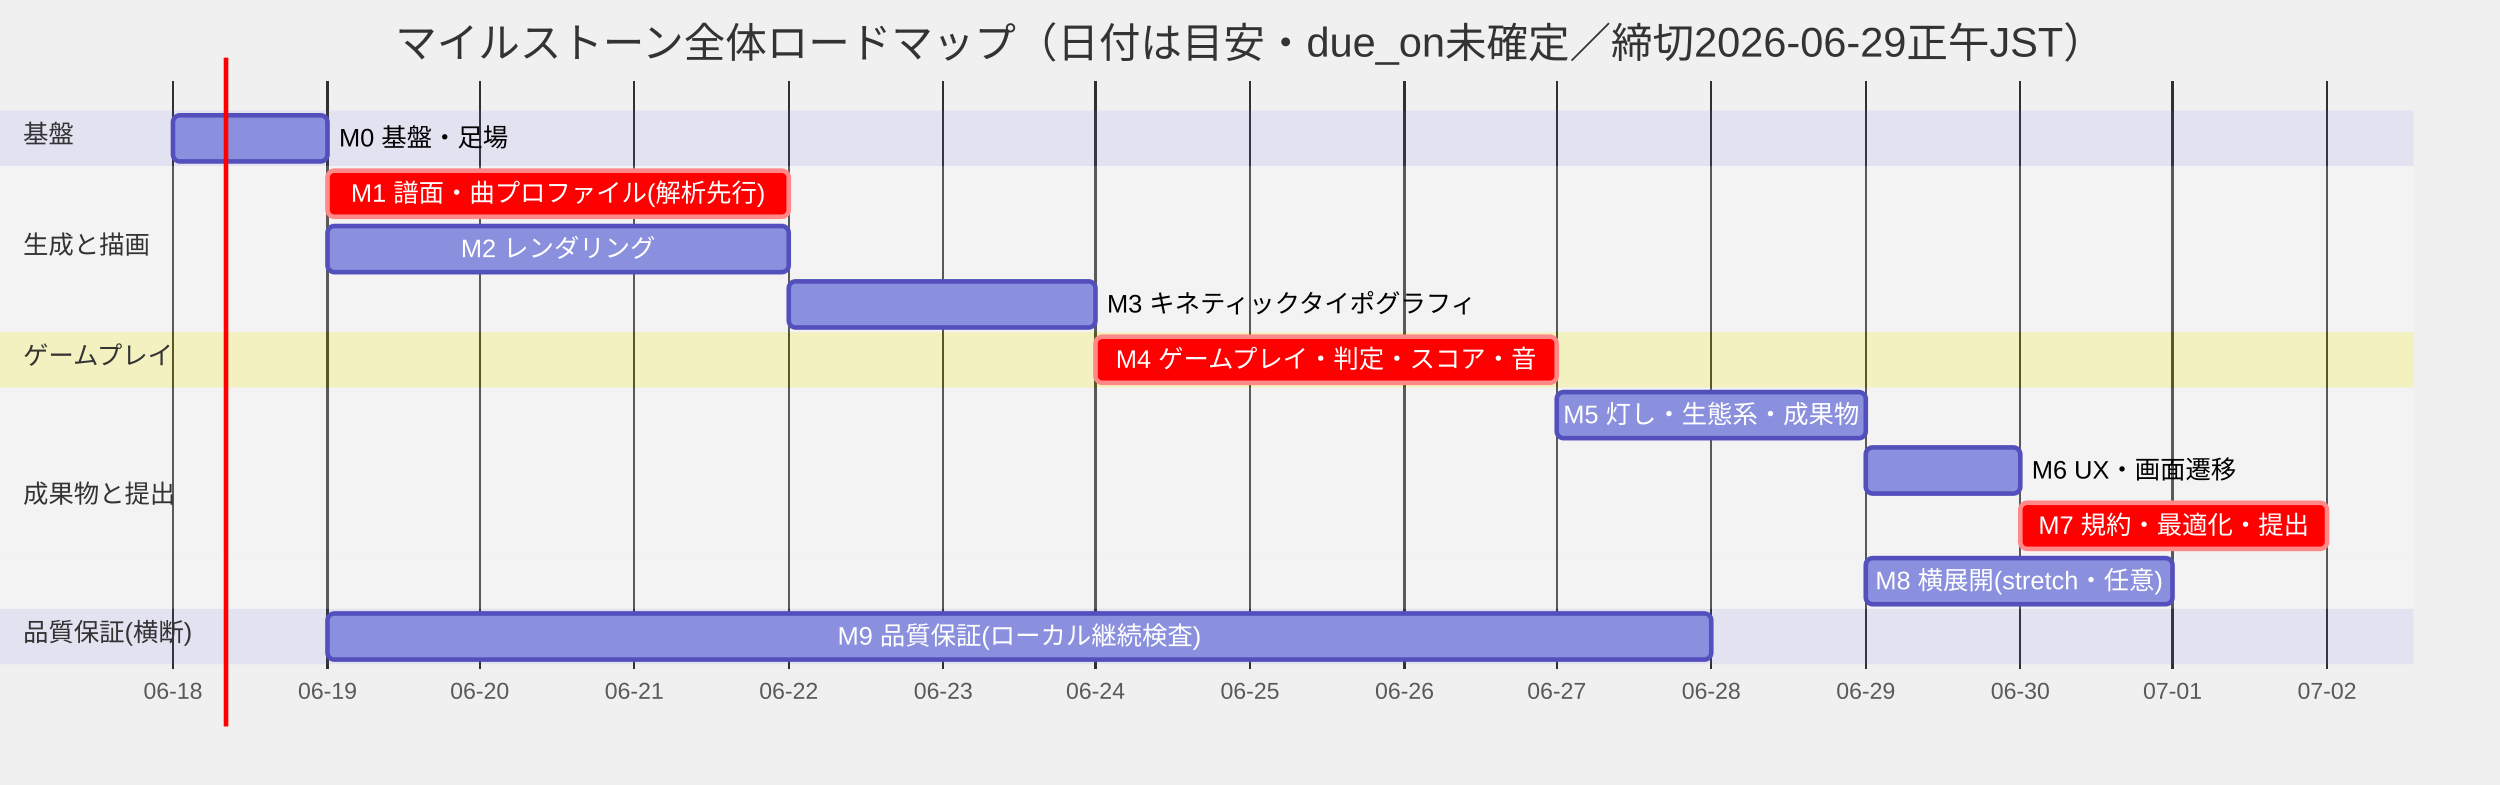
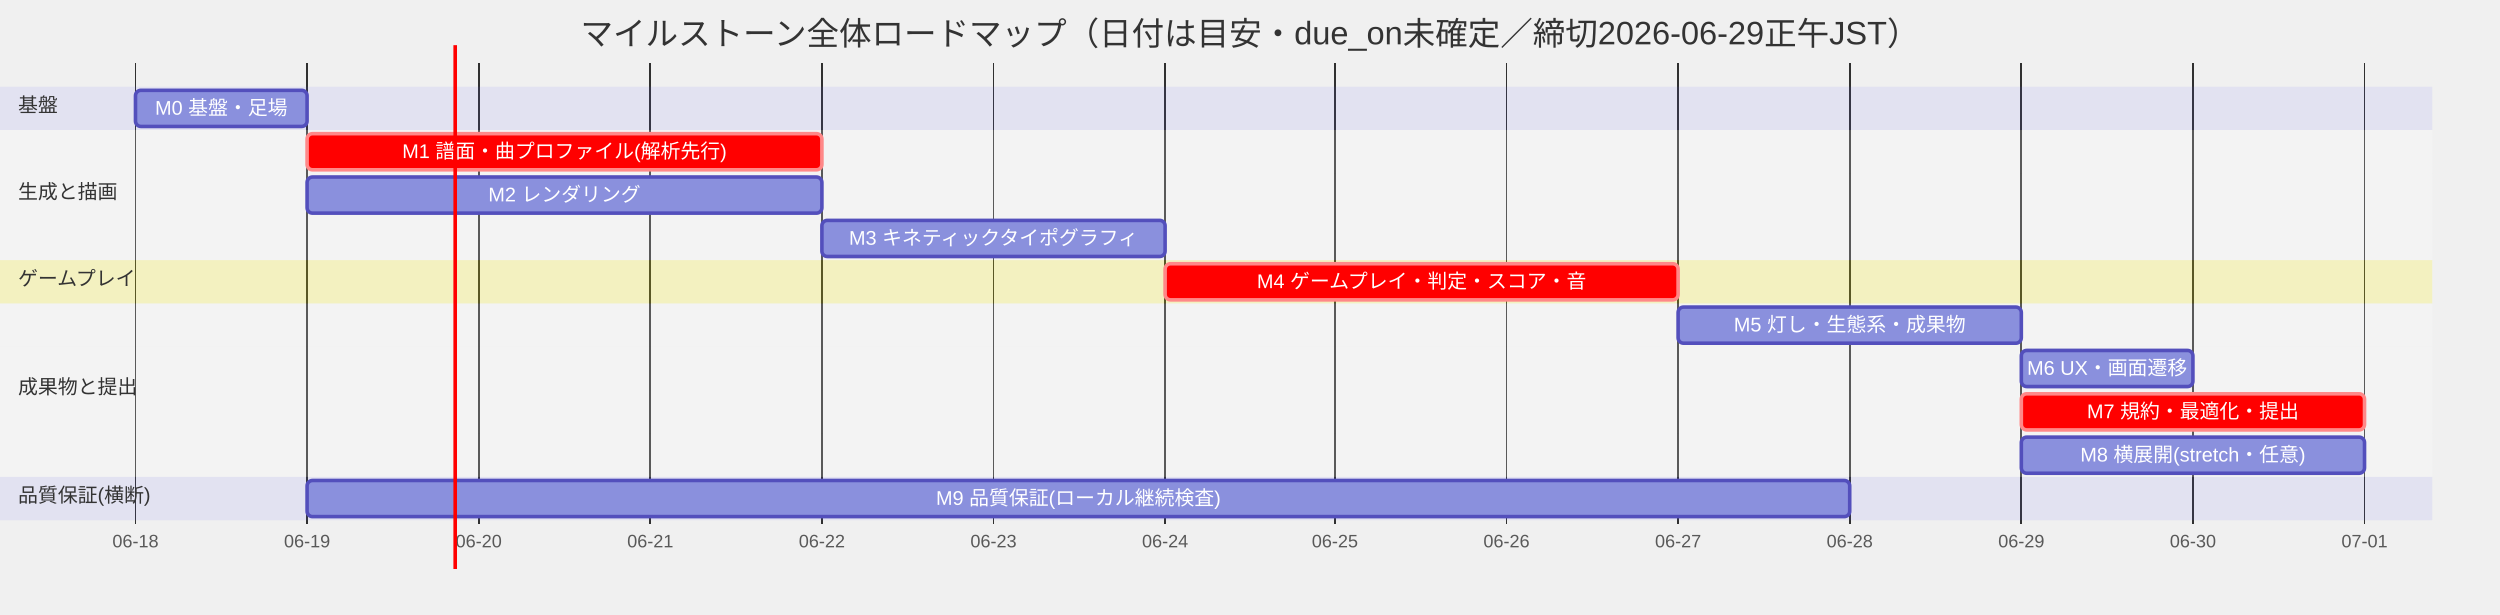
- <svg xmlns="http://www.w3.org/2000/svg" id="my-svg" width="100%" viewBox="0 0 1084 340" style="max-width: 1084px; background-color: white;" role="graphics-document document" aria-roledescription="gantt">
+ <svg xmlns="http://www.w3.org/2000/svg" id="my-svg" width="100%" viewBox="0 0 1384 340" style="max-width: 1384px; background-color: white;" role="graphics-document document" aria-roledescription="gantt">
  <style>#my-svg{font-family:"trebuchet ms",verdana,arial,sans-serif;font-size:16px;fill:#333;}@keyframes edge-animation-frame{from{stroke-dashoffset:0;}}@keyframes dash{to{stroke-dashoffset:0;}}#my-svg .edge-animation-slow{stroke-dasharray:9,5!important;stroke-dashoffset:900;animation:dash 50s linear infinite;stroke-linecap:round;}#my-svg .edge-animation-fast{stroke-dasharray:9,5!important;stroke-dashoffset:900;animation:dash 20s linear infinite;stroke-linecap:round;}#my-svg .error-icon{fill:#552222;}#my-svg .error-text{fill:#552222;stroke:#552222;}#my-svg .edge-thickness-normal{stroke-width:1px;}#my-svg .edge-thickness-thick{stroke-width:3.5px;}#my-svg .edge-pattern-solid{stroke-dasharray:0;}#my-svg .edge-thickness-invisible{stroke-width:0;fill:none;}#my-svg .edge-pattern-dashed{stroke-dasharray:3;}#my-svg .edge-pattern-dotted{stroke-dasharray:2;}#my-svg .marker{fill:#333333;stroke:#333333;}#my-svg .marker.cross{stroke:#333333;}#my-svg svg{font-family:"trebuchet ms",verdana,arial,sans-serif;font-size:16px;}#my-svg p{margin:0;}#my-svg .mermaid-main-font{font-family:"trebuchet ms",verdana,arial,sans-serif;}#my-svg .exclude-range{fill:#eeeeee;}#my-svg .section{stroke:none;opacity:0.2;}#my-svg .section0{fill:rgba(102, 102, 255, 0.49);}#my-svg .section2{fill:#fff400;}#my-svg .section1,#my-svg .section3{fill:white;opacity:0.2;}#my-svg .sectionTitle0{fill:#333;}#my-svg .sectionTitle1{fill:#333;}#my-svg .sectionTitle2{fill:#333;}#my-svg .sectionTitle3{fill:#333;}#my-svg .sectionTitle{text-anchor:start;font-family:"trebuchet ms",verdana,arial,sans-serif;}#my-svg .grid .tick{stroke:lightgrey;opacity:0.8;shape-rendering:crispEdges;}#my-svg .grid .tick text{font-family:"trebuchet ms",verdana,arial,sans-serif;fill:#333;}#my-svg .grid path{stroke-width:0;}#my-svg .today{fill:none;stroke:red;stroke-width:2px;}#my-svg .task{stroke-width:2;}#my-svg .taskText{text-anchor:middle;font-family:"trebuchet ms",verdana,arial,sans-serif;}#my-svg .taskTextOutsideRight{fill:black;text-anchor:start;font-family:"trebuchet ms",verdana,arial,sans-serif;}#my-svg .taskTextOutsideLeft{fill:black;text-anchor:end;}#my-svg .task.clickable{cursor:pointer;}#my-svg .taskText.clickable{cursor:pointer;fill:#003163!important;font-weight:bold;}#my-svg .taskTextOutsideLeft.clickable{cursor:pointer;fill:#003163!important;font-weight:bold;}#my-svg .taskTextOutsideRight.clickable{cursor:pointer;fill:#003163!important;font-weight:bold;}#my-svg .taskText0,#my-svg .taskText1,#my-svg .taskText2,#my-svg .taskText3{fill:white;}#my-svg .task0,#my-svg .task1,#my-svg .task2,#my-svg .task3{fill:#8a90dd;stroke:#534fbc;}#my-svg .taskTextOutside0,#my-svg .taskTextOutside2{fill:black;}#my-svg .taskTextOutside1,#my-svg .taskTextOutside3{fill:black;}#my-svg .active0,#my-svg .active1,#my-svg .active2,#my-svg .active3{fill:#bfc7ff;stroke:#534fbc;}#my-svg .activeText0,#my-svg .activeText1,#my-svg .activeText2,#my-svg .activeText3{fill:black!important;}#my-svg .done0,#my-svg .done1,#my-svg .done2,#my-svg .done3{stroke:grey;fill:lightgrey;stroke-width:2;}#my-svg .doneText0,#my-svg .doneText1,#my-svg .doneText2,#my-svg .doneText3{fill:black!important;}#my-svg .doneText0.taskTextOutsideLeft,#my-svg .doneText0.taskTextOutsideRight,#my-svg .doneText1.taskTextOutsideLeft,#my-svg .doneText1.taskTextOutsideRight,#my-svg .doneText2.taskTextOutsideLeft,#my-svg .doneText2.taskTextOutsideRight,#my-svg .doneText3.taskTextOutsideLeft,#my-svg .doneText3.taskTextOutsideRight{fill:black!important;}#my-svg .crit0,#my-svg .crit1,#my-svg .crit2,#my-svg .crit3{stroke:#ff8888;fill:red;stroke-width:2;}#my-svg .activeCrit0,#my-svg .activeCrit1,#my-svg .activeCrit2,#my-svg .activeCrit3{stroke:#ff8888;fill:#bfc7ff;stroke-width:2;}#my-svg .doneCrit0,#my-svg .doneCrit1,#my-svg .doneCrit2,#my-svg .doneCrit3{stroke:#ff8888;fill:lightgrey;stroke-width:2;cursor:pointer;shape-rendering:crispEdges;}#my-svg .milestone{transform:rotate(45deg) scale(0.8,0.8);}#my-svg .milestoneText{font-style:italic;}#my-svg .doneCritText0,#my-svg .doneCritText1,#my-svg .doneCritText2,#my-svg .doneCritText3{fill:black!important;}#my-svg .doneCritText0.taskTextOutsideLeft,#my-svg .doneCritText0.taskTextOutsideRight,#my-svg .doneCritText1.taskTextOutsideLeft,#my-svg .doneCritText1.taskTextOutsideRight,#my-svg .doneCritText2.taskTextOutsideLeft,#my-svg .doneCritText2.taskTextOutsideRight,#my-svg .doneCritText3.taskTextOutsideLeft,#my-svg .doneCritText3.taskTextOutsideRight{fill:black!important;}#my-svg .vert{stroke:navy;}#my-svg .vertText{font-size:15px;text-anchor:middle;fill:navy!important;}#my-svg .activeCritText0,#my-svg .activeCritText1,#my-svg .activeCritText2,#my-svg .activeCritText3{fill:black!important;}#my-svg .titleText{text-anchor:middle;font-size:18px;fill:#333;font-family:"trebuchet ms",verdana,arial,sans-serif;}#my-svg .node .neo-node{stroke:#9370DB;}#my-svg [data-look="neo"].node rect,#my-svg [data-look="neo"].cluster rect,#my-svg [data-look="neo"].node polygon{stroke:#9370DB;filter:drop-shadow(1px 2px 2px rgba(185, 185, 185, 1));}#my-svg [data-look="neo"].node path{stroke:#9370DB;stroke-width:1px;}#my-svg [data-look="neo"].node .outer-path{filter:drop-shadow(1px 2px 2px rgba(185, 185, 185, 1));}#my-svg [data-look="neo"].node .neo-line path{stroke:#9370DB;filter:none;}#my-svg [data-look="neo"].node circle{stroke:#9370DB;filter:drop-shadow(1px 2px 2px rgba(185, 185, 185, 1));}#my-svg [data-look="neo"].node circle .state-start{fill:#000000;}#my-svg [data-look="neo"].icon-shape .icon{fill:#9370DB;filter:drop-shadow(1px 2px 2px rgba(185, 185, 185, 1));}#my-svg [data-look="neo"].icon-shape .icon-neo path{stroke:#9370DB;filter:drop-shadow(1px 2px 2px rgba(185, 185, 185, 1));}#my-svg :root{--mermaid-font-family:"trebuchet ms",verdana,arial,sans-serif;}</style>
  <g />
  <g class="grid" transform="translate(75, 290)" fill="none" font-size="10" font-family="sans-serif" text-anchor="middle">
-     <path class="domain" stroke="currentColor" d="M0,-255V0H934V-255" />
+     <path class="domain" stroke="currentColor" d="M0,-255V0H1234V-255" />
    <g class="tick" opacity="1" transform="translate(0,0)">
      <line stroke="currentColor" y2="-255" />
      <text fill="#000" y="3" dy="1em" stroke="none" font-size="10" style="text-anchor: middle;">06-18</text>
    </g>
-     <g class="tick" opacity="1" transform="translate(67,0)">
+     <g class="tick" opacity="1" transform="translate(95,0)">
      <line stroke="currentColor" y2="-255" />
      <text fill="#000" y="3" dy="1em" stroke="none" font-size="10" style="text-anchor: middle;">06-19</text>
    </g>
-     <g class="tick" opacity="1" transform="translate(133,0)">
+     <g class="tick" opacity="1" transform="translate(190,0)">
      <line stroke="currentColor" y2="-255" />
      <text fill="#000" y="3" dy="1em" stroke="none" font-size="10" style="text-anchor: middle;">06-20</text>
    </g>
-     <g class="tick" opacity="1" transform="translate(200,0)">
+     <g class="tick" opacity="1" transform="translate(285,0)">
      <line stroke="currentColor" y2="-255" />
      <text fill="#000" y="3" dy="1em" stroke="none" font-size="10" style="text-anchor: middle;">06-21</text>
    </g>
-     <g class="tick" opacity="1" transform="translate(267,0)">
+     <g class="tick" opacity="1" transform="translate(380,0)">
      <line stroke="currentColor" y2="-255" />
      <text fill="#000" y="3" dy="1em" stroke="none" font-size="10" style="text-anchor: middle;">06-22</text>
    </g>
-     <g class="tick" opacity="1" transform="translate(334,0)">
+     <g class="tick" opacity="1" transform="translate(475,0)">
      <line stroke="currentColor" y2="-255" />
      <text fill="#000" y="3" dy="1em" stroke="none" font-size="10" style="text-anchor: middle;">06-23</text>
    </g>
-     <g class="tick" opacity="1" transform="translate(400,0)">
+     <g class="tick" opacity="1" transform="translate(570,0)">
      <line stroke="currentColor" y2="-255" />
      <text fill="#000" y="3" dy="1em" stroke="none" font-size="10" style="text-anchor: middle;">06-24</text>
    </g>
-     <g class="tick" opacity="1" transform="translate(467,0)">
+     <g class="tick" opacity="1" transform="translate(664,0)">
      <line stroke="currentColor" y2="-255" />
      <text fill="#000" y="3" dy="1em" stroke="none" font-size="10" style="text-anchor: middle;">06-25</text>
    </g>
-     <g class="tick" opacity="1" transform="translate(534,0)">
+     <g class="tick" opacity="1" transform="translate(759,0)">
      <line stroke="currentColor" y2="-255" />
      <text fill="#000" y="3" dy="1em" stroke="none" font-size="10" style="text-anchor: middle;">06-26</text>
    </g>
-     <g class="tick" opacity="1" transform="translate(600,0)">
+     <g class="tick" opacity="1" transform="translate(854,0)">
      <line stroke="currentColor" y2="-255" />
      <text fill="#000" y="3" dy="1em" stroke="none" font-size="10" style="text-anchor: middle;">06-27</text>
    </g>
-     <g class="tick" opacity="1" transform="translate(667,0)">
+     <g class="tick" opacity="1" transform="translate(949,0)">
      <line stroke="currentColor" y2="-255" />
      <text fill="#000" y="3" dy="1em" stroke="none" font-size="10" style="text-anchor: middle;">06-28</text>
    </g>
-     <g class="tick" opacity="1" transform="translate(734,0)">
+     <g class="tick" opacity="1" transform="translate(1044,0)">
      <line stroke="currentColor" y2="-255" />
      <text fill="#000" y="3" dy="1em" stroke="none" font-size="10" style="text-anchor: middle;">06-29</text>
    </g>
-     <g class="tick" opacity="1" transform="translate(801,0)">
+     <g class="tick" opacity="1" transform="translate(1139,0)">
      <line stroke="currentColor" y2="-255" />
      <text fill="#000" y="3" dy="1em" stroke="none" font-size="10" style="text-anchor: middle;">06-30</text>
    </g>
-     <g class="tick" opacity="1" transform="translate(867,0)">
+     <g class="tick" opacity="1" transform="translate(1234,0)">
      <line stroke="currentColor" y2="-255" />
      <text fill="#000" y="3" dy="1em" stroke="none" font-size="10" style="text-anchor: middle;">07-01</text>
    </g>
-     <g class="tick" opacity="1" transform="translate(934,0)">
-       <line stroke="currentColor" y2="-255" />
-       <text fill="#000" y="3" dy="1em" stroke="none" font-size="10" style="text-anchor: middle;">07-02</text>
-     </g>
  </g>
  <g>
-     <rect x="0" y="48" width="1046.5" height="24" class="section section0" />
-     <rect x="0" y="72" width="1046.5" height="24" class="section section1" />
-     <rect x="0" y="96" width="1046.5" height="24" class="section section1" />
-     <rect x="0" y="264" width="1046.5" height="24" class="section section0" />
-     <rect x="0" y="120" width="1046.5" height="24" class="section section1" />
-     <rect x="0" y="144" width="1046.5" height="24" class="section section2" />
-     <rect x="0" y="168" width="1046.5" height="24" class="section section3" />
-     <rect x="0" y="192" width="1046.5" height="24" class="section section3" />
-     <rect x="0" y="240" width="1046.5" height="24" class="section section3" />
-     <rect x="0" y="216" width="1046.5" height="24" class="section section3" />
+     <rect x="0" y="48" width="1346.5" height="24" class="section section0" />
+     <rect x="0" y="72" width="1346.5" height="24" class="section section1" />
+     <rect x="0" y="96" width="1346.5" height="24" class="section section1" />
+     <rect x="0" y="264" width="1346.5" height="24" class="section section0" />
+     <rect x="0" y="120" width="1346.5" height="24" class="section section1" />
+     <rect x="0" y="144" width="1346.5" height="24" class="section section2" />
+     <rect x="0" y="168" width="1346.5" height="24" class="section section3" />
+     <rect x="0" y="192" width="1346.5" height="24" class="section section3" />
+     <rect x="0" y="216" width="1346.5" height="24" class="section section3" />
+     <rect x="0" y="240" width="1346.5" height="24" class="section section3" />
  </g>
  <g>
-     <rect id="my-svg-m0" rx="3" ry="3" x="75" y="50" width="67" height="20" transform-origin="108.5px 60px" class="task task0" />
-     <rect id="my-svg-m1" rx="3" ry="3" x="142" y="74" width="200" height="20" transform-origin="242px 84px" class="task crit1" />
-     <rect id="my-svg-m2" rx="3" ry="3" x="142" y="98" width="200" height="20" transform-origin="242px 108px" class="task task1" />
-     <rect id="my-svg-m9" rx="3" ry="3" x="142" y="266" width="600" height="20" transform-origin="442px 276px" class="task task0" />
-     <rect id="my-svg-m3" rx="3" ry="3" x="342" y="122" width="133" height="20" transform-origin="408.5px 132px" class="task task1" />
-     <rect id="my-svg-m4" rx="3" ry="3" x="475" y="146" width="200" height="20" transform-origin="575px 156px" class="task crit2" />
-     <rect id="my-svg-m5" rx="3" ry="3" x="675" y="170" width="134" height="20" transform-origin="742px 180px" class="task task3" />
-     <rect id="my-svg-m6" rx="3" ry="3" x="809" y="194" width="67" height="20" transform-origin="842.5px 204px" class="task task3" />
-     <rect id="my-svg-m8" rx="3" ry="3" x="809" y="242" width="133" height="20" transform-origin="875.5px 252px" class="task task3" />
-     <rect id="my-svg-m7" rx="3" ry="3" x="876" y="218" width="133" height="20" transform-origin="942.5px 228px" class="task crit3" />
-     <text id="my-svg-m0-text" font-size="11" x="147" y="63.5" class="taskTextOutsideRight taskTextOutside0  width-72.890625">M0 基盤・足場 </text>
-     <text id="my-svg-m1-text" font-size="11" x="242" y="87.5" class="taskText taskText1  critText1 width-179.96875">M1 譜面・曲プロファイル(解析先行) </text>
-     <text id="my-svg-m2-text" font-size="11" x="242" y="111.5" class="taskText taskText1  width-83.890625">M2 レンダリング </text>
-     <text id="my-svg-m9-text" font-size="11" x="442" y="279.5" class="taskText taskText0  width-157.96875">M9 品質保証(ローカル継続検査) </text>
-     <text id="my-svg-m3-text" font-size="11" x="480" y="135.5" class="taskTextOutsideRight taskTextOutside1  width-159.578125">M3 キネティックタイポグラフィ </text>
-     <text id="my-svg-m4-text" font-size="11" x="575" y="159.5" class="taskText taskText2  critText2 width-181.90625">M4 ゲームプレイ・判定・スコア・音 </text>
-     <text id="my-svg-m5-text" font-size="11" x="742" y="183.5" class="taskText taskText3  width-127.890625">M5 灯し・生態系・成果物 </text>
-     <text id="my-svg-m6-text" font-size="11" x="881" y="207.5" class="taskTextOutsideRight taskTextOutside3  width-86.15625">M6 UX・画面遷移 </text>
-     <text id="my-svg-m8-text" font-size="11" x="875.5" y="255.5" class="taskText taskText3  width-126.875">M8 横展開(stretch・任意) </text>
-     <text id="my-svg-m7-text" font-size="11" x="942.5" y="231.5" class="taskText taskText3  critText3 width-116.890625">M7 規約・最適化・提出 </text>
+     <rect id="my-svg-m0" rx="3" ry="3" x="75" y="50" width="95" height="20" transform-origin="122.5px 60px" class="task task0" />
+     <rect id="my-svg-m1" rx="3" ry="3" x="170" y="74" width="285" height="20" transform-origin="312.5px 84px" class="task crit1" />
+     <rect id="my-svg-m2" rx="3" ry="3" x="170" y="98" width="285" height="20" transform-origin="312.5px 108px" class="task task1" />
+     <rect id="my-svg-m9" rx="3" ry="3" x="170" y="266" width="854" height="20" transform-origin="597px 276px" class="task task0" />
+     <rect id="my-svg-m3" rx="3" ry="3" x="455" y="122" width="190" height="20" transform-origin="550px 132px" class="task task1" />
+     <rect id="my-svg-m4" rx="3" ry="3" x="645" y="146" width="284" height="20" transform-origin="787px 156px" class="task crit2" />
+     <rect id="my-svg-m5" rx="3" ry="3" x="929" y="170" width="190" height="20" transform-origin="1024px 180px" class="task task3" />
+     <rect id="my-svg-m6" rx="3" ry="3" x="1119" y="194" width="95" height="20" transform-origin="1166.5px 204px" class="task task3" />
+     <rect id="my-svg-m7" rx="3" ry="3" x="1119" y="218" width="190" height="20" transform-origin="1214px 228px" class="task crit3" />
+     <rect id="my-svg-m8" rx="3" ry="3" x="1119" y="242" width="190" height="20" transform-origin="1214px 252px" class="task task3" />
+     <text id="my-svg-m0-text" font-size="11" x="122.5" y="63.5" class="taskText taskText0  width-72.890625">M0 基盤・足場 </text>
+     <text id="my-svg-m1-text" font-size="11" x="312.5" y="87.5" class="taskText taskText1  critText1 width-179.96875">M1 譜面・曲プロファイル(解析先行) </text>
+     <text id="my-svg-m2-text" font-size="11" x="312.5" y="111.5" class="taskText taskText1  width-83.890625">M2 レンダリング </text>
+     <text id="my-svg-m9-text" font-size="11" x="597" y="279.5" class="taskText taskText0  width-157.96875">M9 品質保証(ローカル継続検査) </text>
+     <text id="my-svg-m3-text" font-size="11" x="550" y="135.5" class="taskText taskText1  width-159.578125">M3 キネティックタイポグラフィ </text>
+     <text id="my-svg-m4-text" font-size="11" x="787" y="159.5" class="taskText taskText2  critText2 width-181.90625">M4 ゲームプレイ・判定・スコア・音 </text>
+     <text id="my-svg-m5-text" font-size="11" x="1024" y="183.5" class="taskText taskText3  width-127.890625">M5 灯し・生態系・成果物 </text>
+     <text id="my-svg-m6-text" font-size="11" x="1166.5" y="207.5" class="taskText taskText3  width-86.15625">M6 UX・画面遷移 </text>
+     <text id="my-svg-m7-text" font-size="11" x="1214" y="231.5" class="taskText taskText3  critText3 width-116.890625">M7 規約・最適化・提出 </text>
+     <text id="my-svg-m8-text" font-size="11" x="1214" y="255.5" class="taskText taskText3  width-126.875">M8 横展開(stretch・任意) </text>
  </g>
  <g>
    <text dy="0em" x="10" y="62" font-size="11" class="sectionTitle sectionTitle0">
      <tspan alignment-baseline="central" x="10">基盤</tspan>
    </text>
    <text dy="0em" x="10" y="110" font-size="11" class="sectionTitle sectionTitle1">
      <tspan alignment-baseline="central" x="10">生成と描画</tspan>
    </text>
    <text dy="0em" x="10" y="158" font-size="11" class="sectionTitle sectionTitle2">
      <tspan alignment-baseline="central" x="10">ゲームプレイ</tspan>
    </text>
    <text dy="0em" x="10" y="218" font-size="11" class="sectionTitle sectionTitle3">
      <tspan alignment-baseline="central" x="10">成果物と提出</tspan>
    </text>
    <text dy="0em" x="10" y="278" font-size="11" class="sectionTitle sectionTitle0">
      <tspan alignment-baseline="central" x="10">品質保証(横断)</tspan>
    </text>
  </g>
  <g class="today">
-     <line x1="98" x2="98" y1="25" y2="315" class="today" />
+     <line x1="252" x2="252" y1="25" y2="315" class="today" />
  </g>
-   <text x="542" y="25" class="titleText">マイルストーン全体ロードマップ（日付は目安・due_on未確定／締切2026-06-29正午JST）</text>
+   <text x="692" y="25" class="titleText">マイルストーン全体ロードマップ（日付は目安・due_on未確定／締切2026-06-29正午JST）</text>
</svg>
